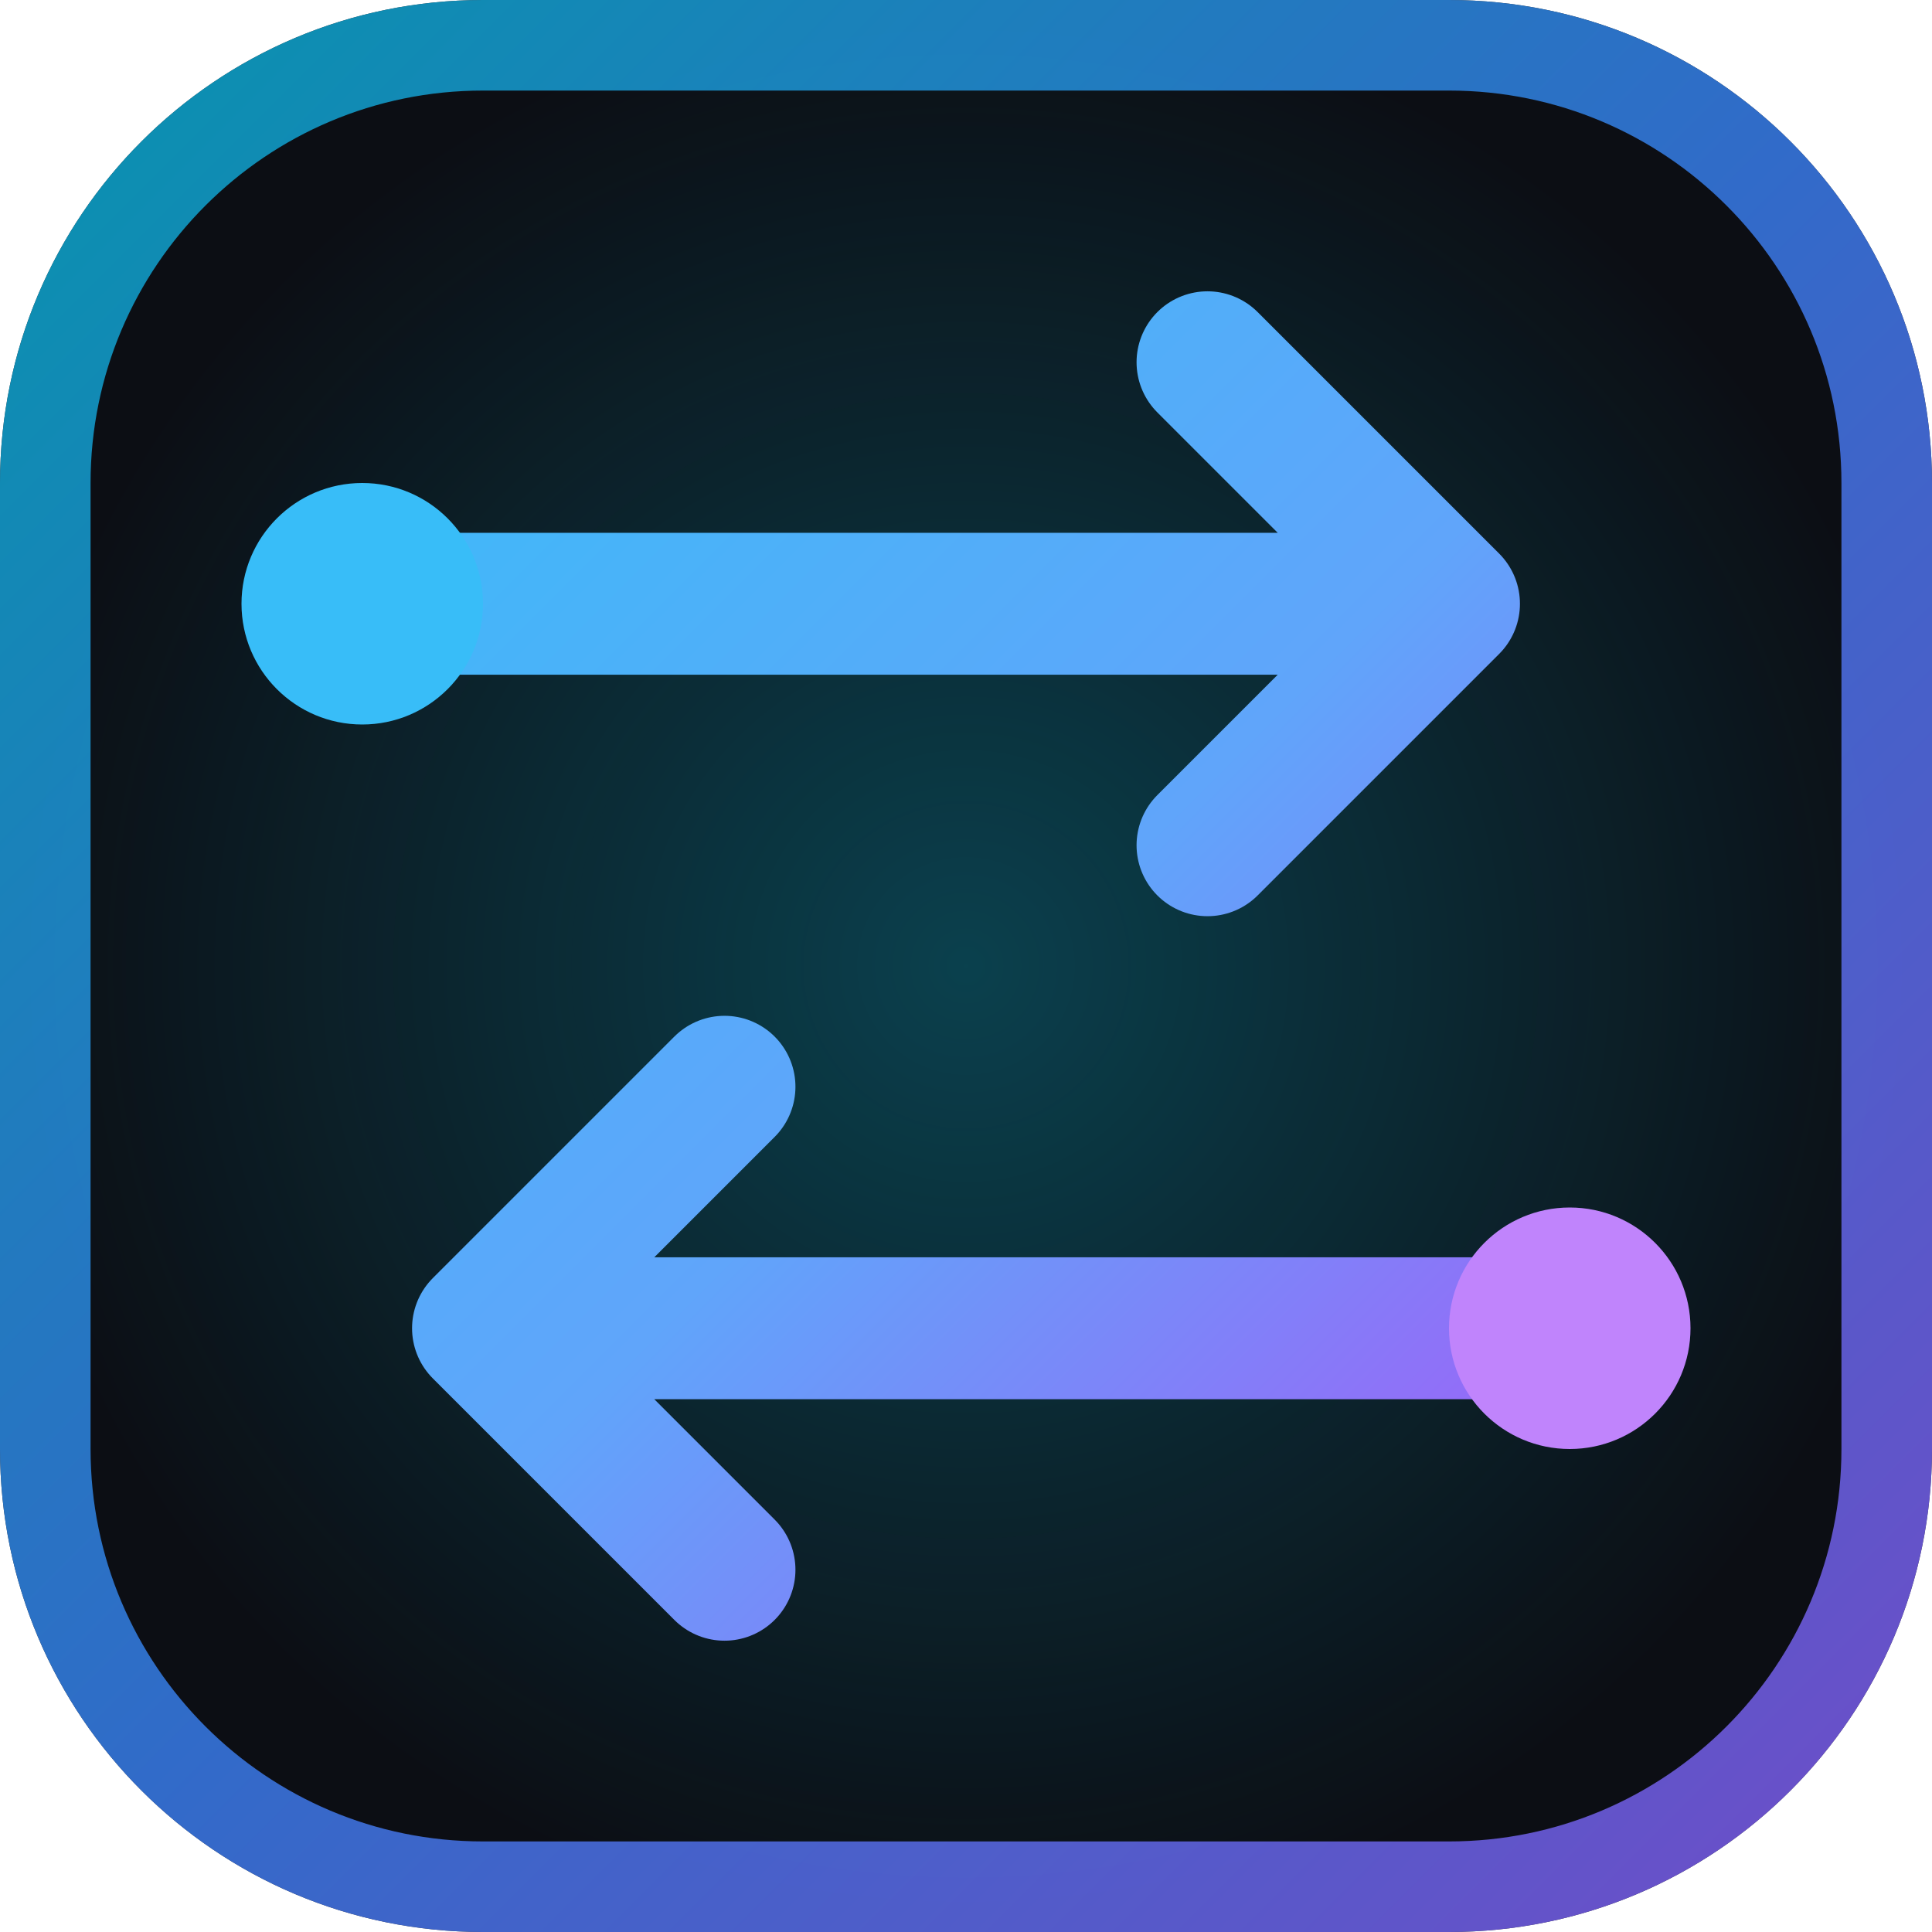
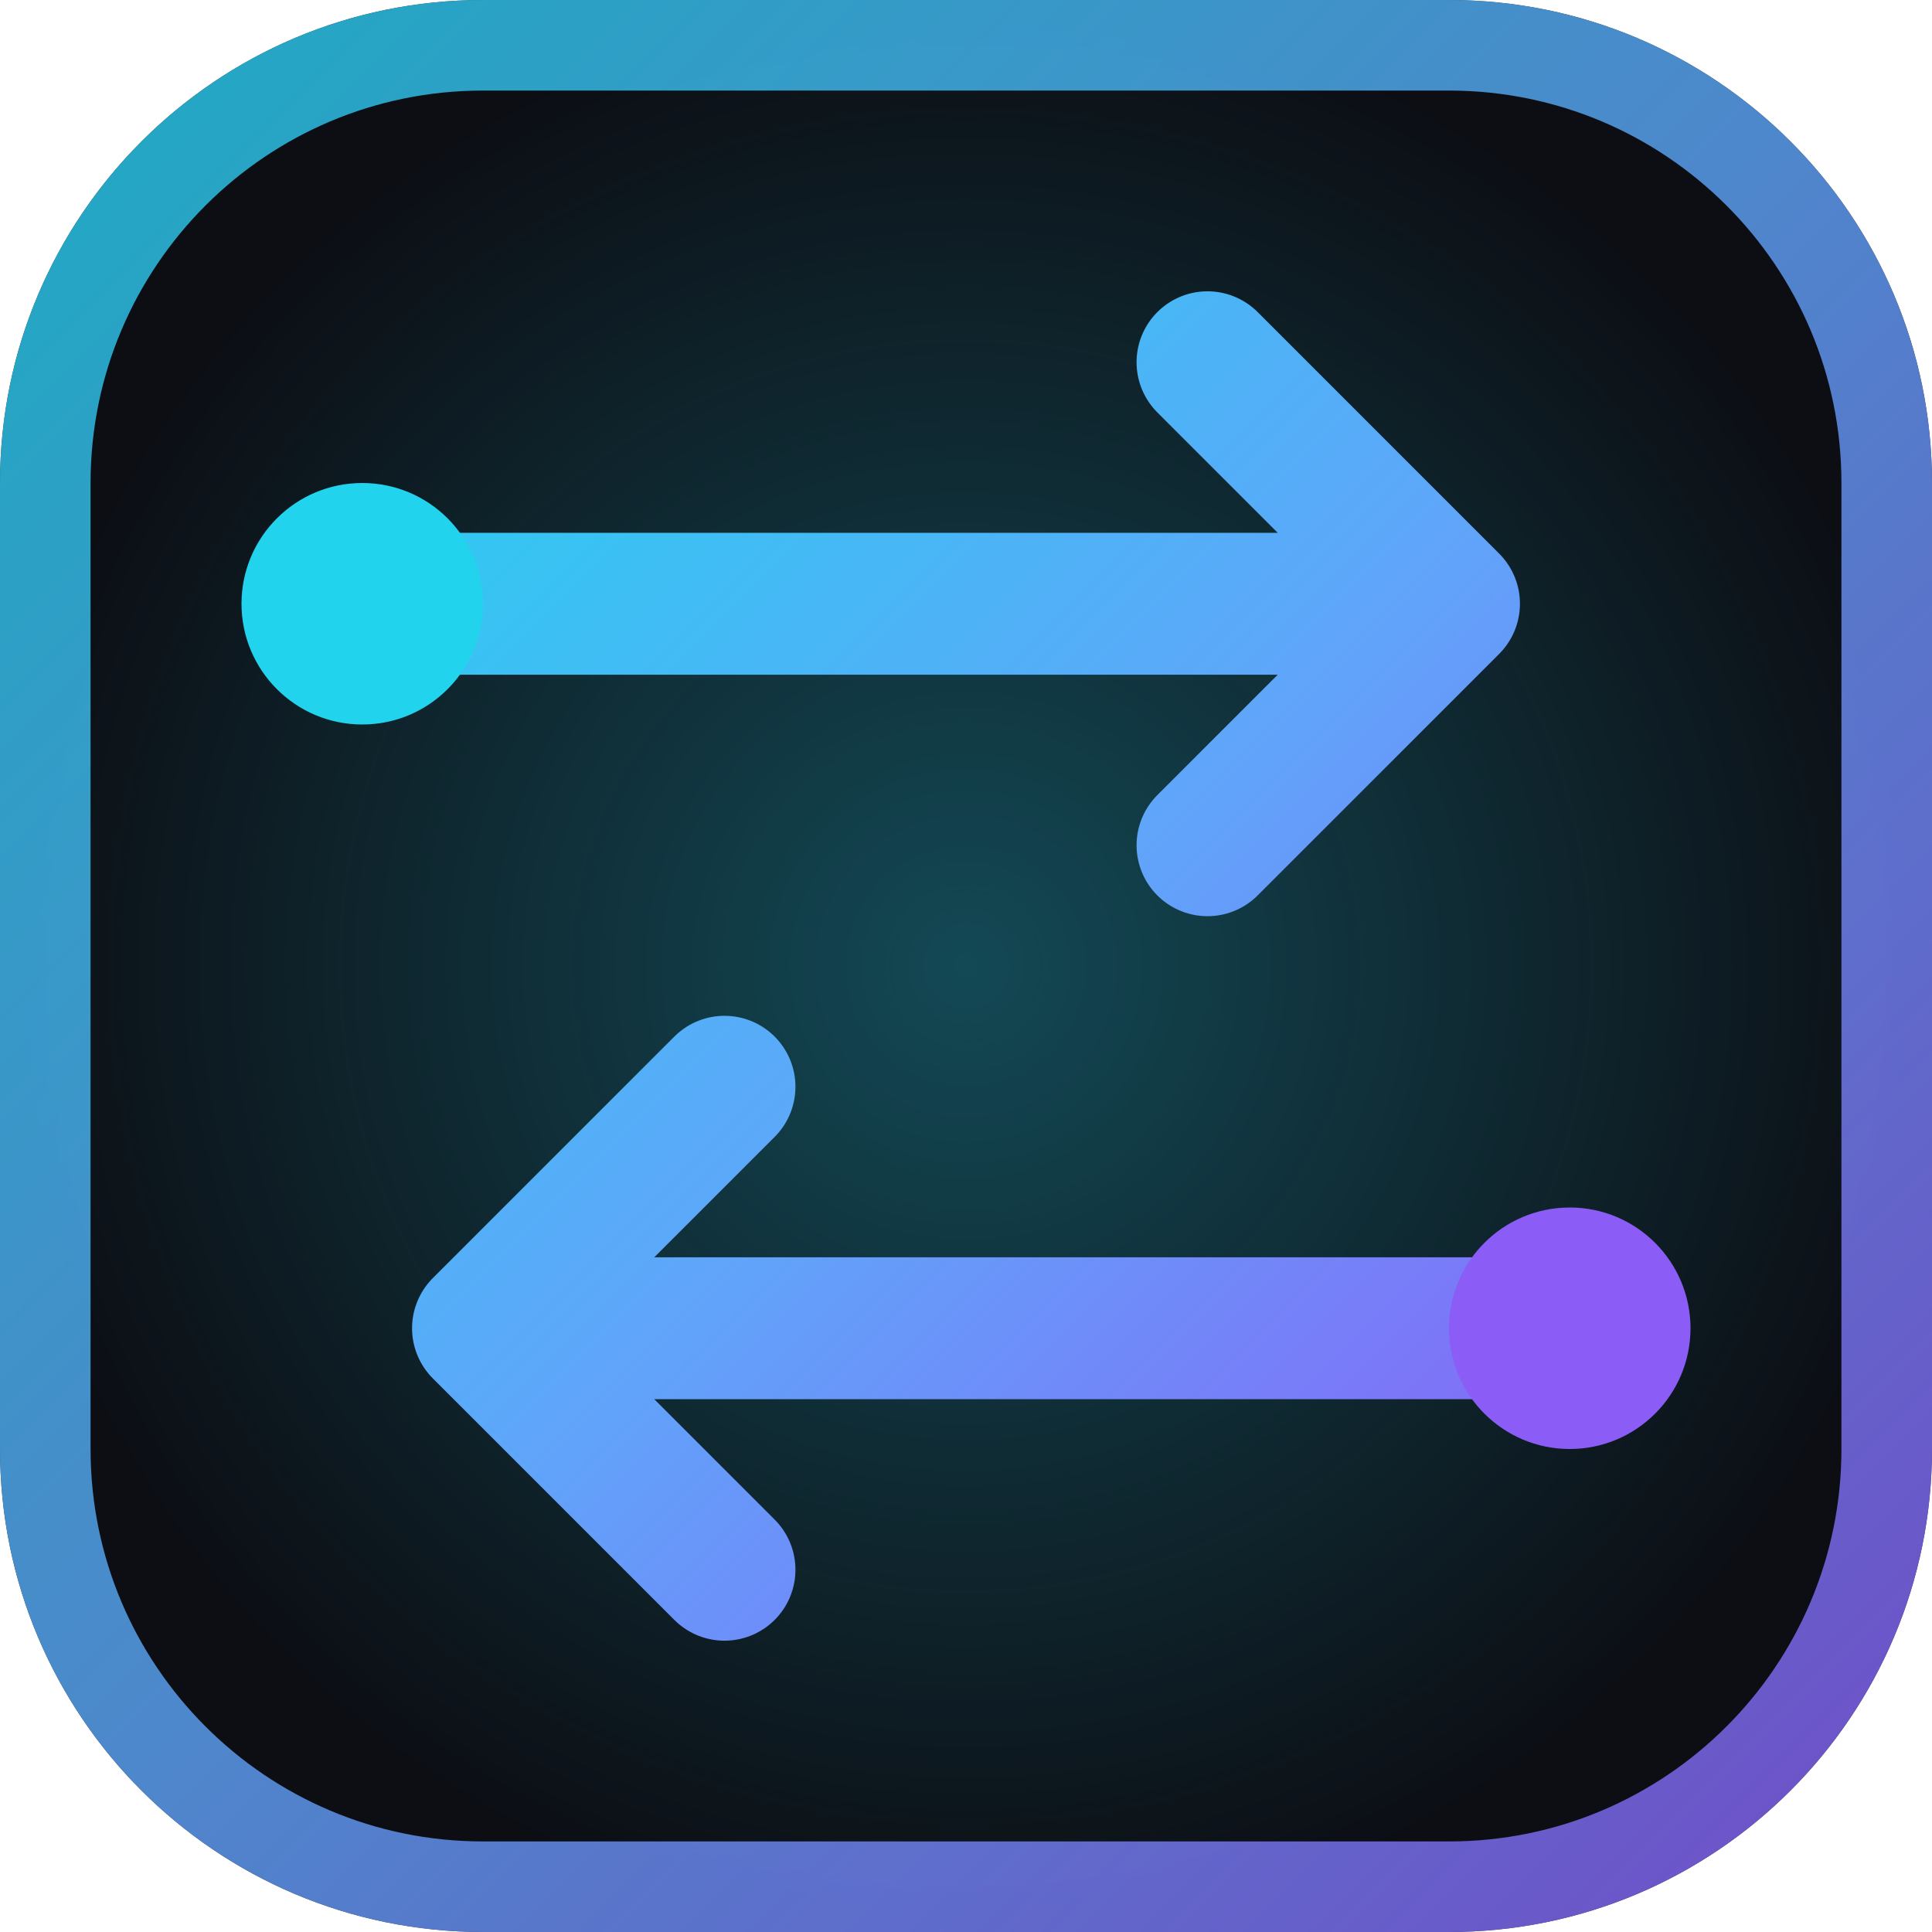
<svg xmlns="http://www.w3.org/2000/svg" viewBox="0 0 32 32" width="32" height="32" fill="none">
  <defs>
    <linearGradient id="srBorder" x1="0" y1="0" x2="32" y2="32" gradientUnits="userSpaceOnUse">
-       <stop offset="0%" stop-color="#06b6d4" />
-       <stop offset="50%" stop-color="#3b82f6" />
+       <stop offset="0%" stop-color="#22D3EE" />
+       <stop offset="50%" stop-color="#60A5FA" />
      <stop offset="100%" stop-color="#8b5cf6" />
    </linearGradient>
    <linearGradient id="srRoute" x1="5" y1="5" x2="27" y2="27" gradientUnits="userSpaceOnUse">
-       <stop offset="0%" stop-color="#38bdf8" />
-       <stop offset="52%" stop-color="#60a5fa" />
-       <stop offset="100%" stop-color="#a855f7" />
+       <stop offset="0%" stop-color="#22D3EE" />
+       <stop offset="52%" stop-color="#60A5FA" />
+       <stop offset="100%" stop-color="#8B5CF6" />
    </linearGradient>
    <radialGradient id="srGlow" cx="50%" cy="50%" r="50%">
-       <stop offset="0%" stop-color="#06b6d4" stop-opacity="0.3" />
-       <stop offset="100%" stop-color="#06b6d4" stop-opacity="0" />
+       <stop offset="0%" stop-color="#22D3EE" stop-opacity="0.3" />
+       <stop offset="100%" stop-color="#22D3EE" stop-opacity="0" />
    </radialGradient>
  </defs>
  <rect width="32" height="32" rx="8" fill="#0c0e14" />
  <rect width="32" height="32" rx="8" fill="url(#srGlow)" />
  <rect x="0.75" y="0.75" width="30.5" height="30.5" rx="7.25" stroke="url(#srBorder)" stroke-width="1.5" stroke-opacity="0.8" />
  <path d="M6 10h18m0 0-4-4m4 4-4 4" stroke="url(#srRoute)" stroke-width="2.35" stroke-linecap="round" stroke-linejoin="round" />
  <path d="M26 22H8m0 0 4-4m-4 4 4 4" stroke="url(#srRoute)" stroke-width="2.35" stroke-linecap="round" stroke-linejoin="round" />
-   <circle cx="6" cy="10" r="2" fill="#38bdf8" />
-   <circle cx="26" cy="22" r="2" fill="#c084fc" />
+   <circle cx="6" cy="10" r="2" fill="#22D3EE" />
+   <circle cx="26" cy="22" r="2" fill="#8B5CF6" />
</svg>
